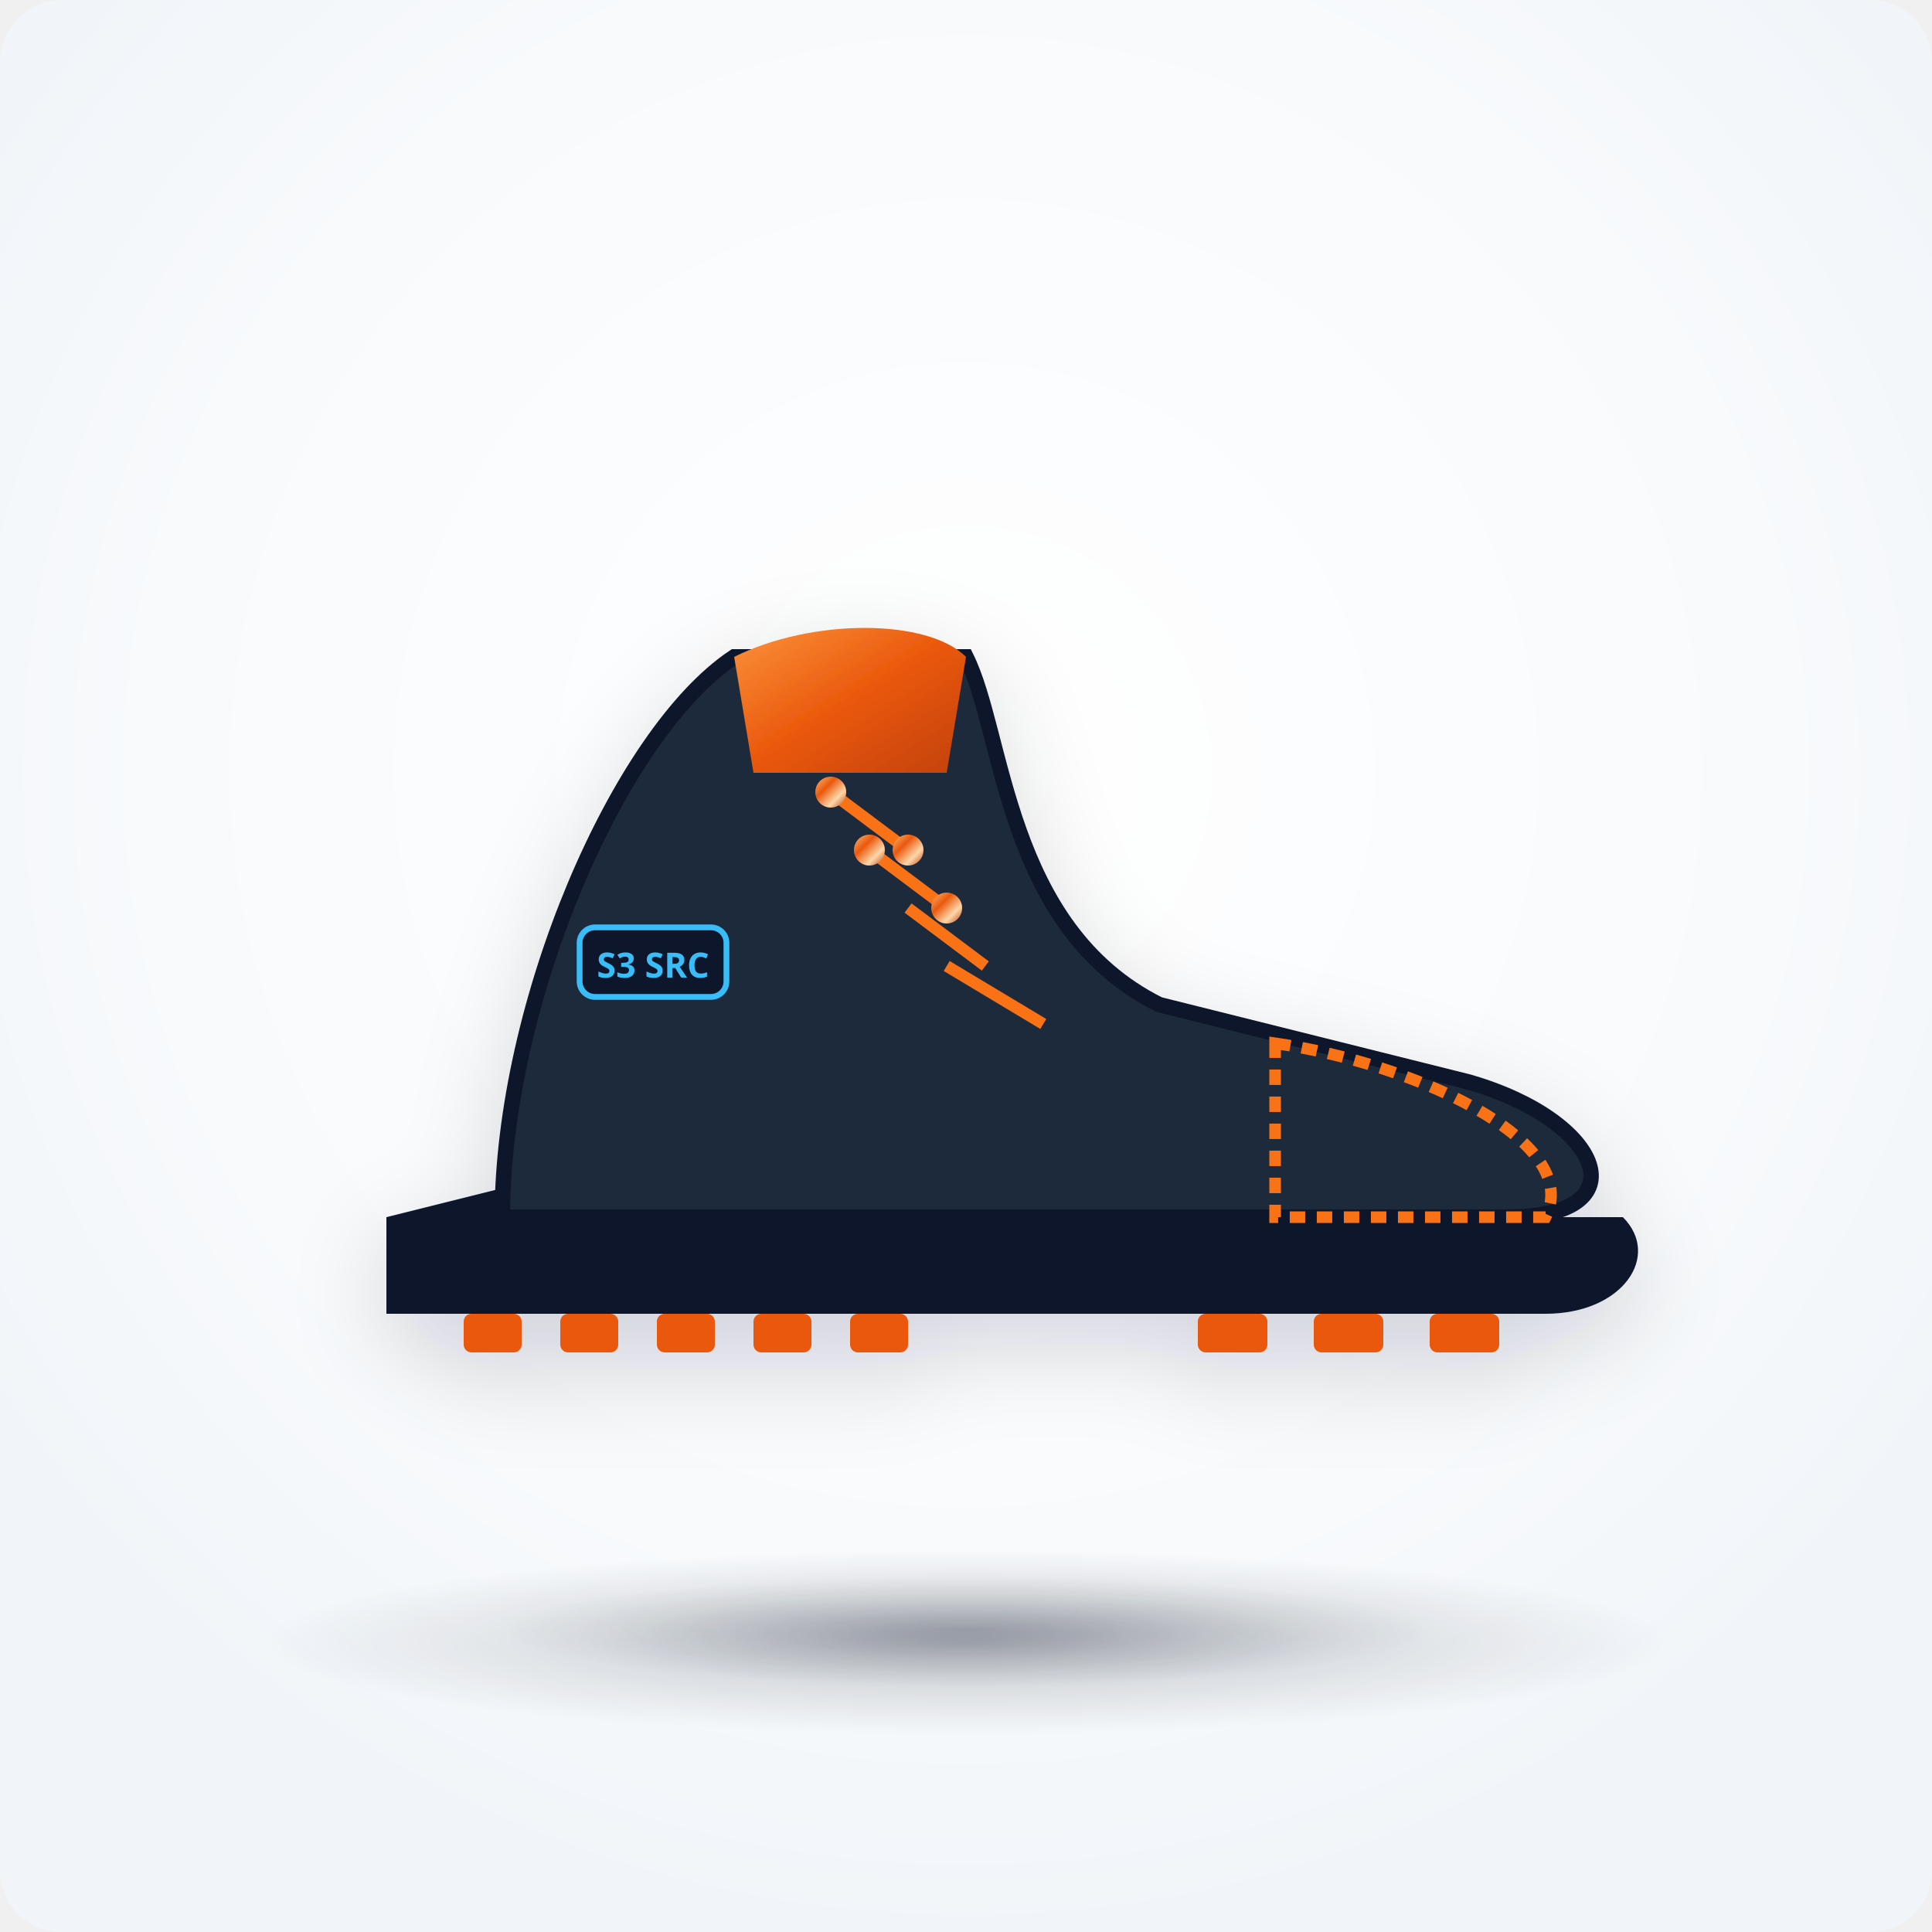
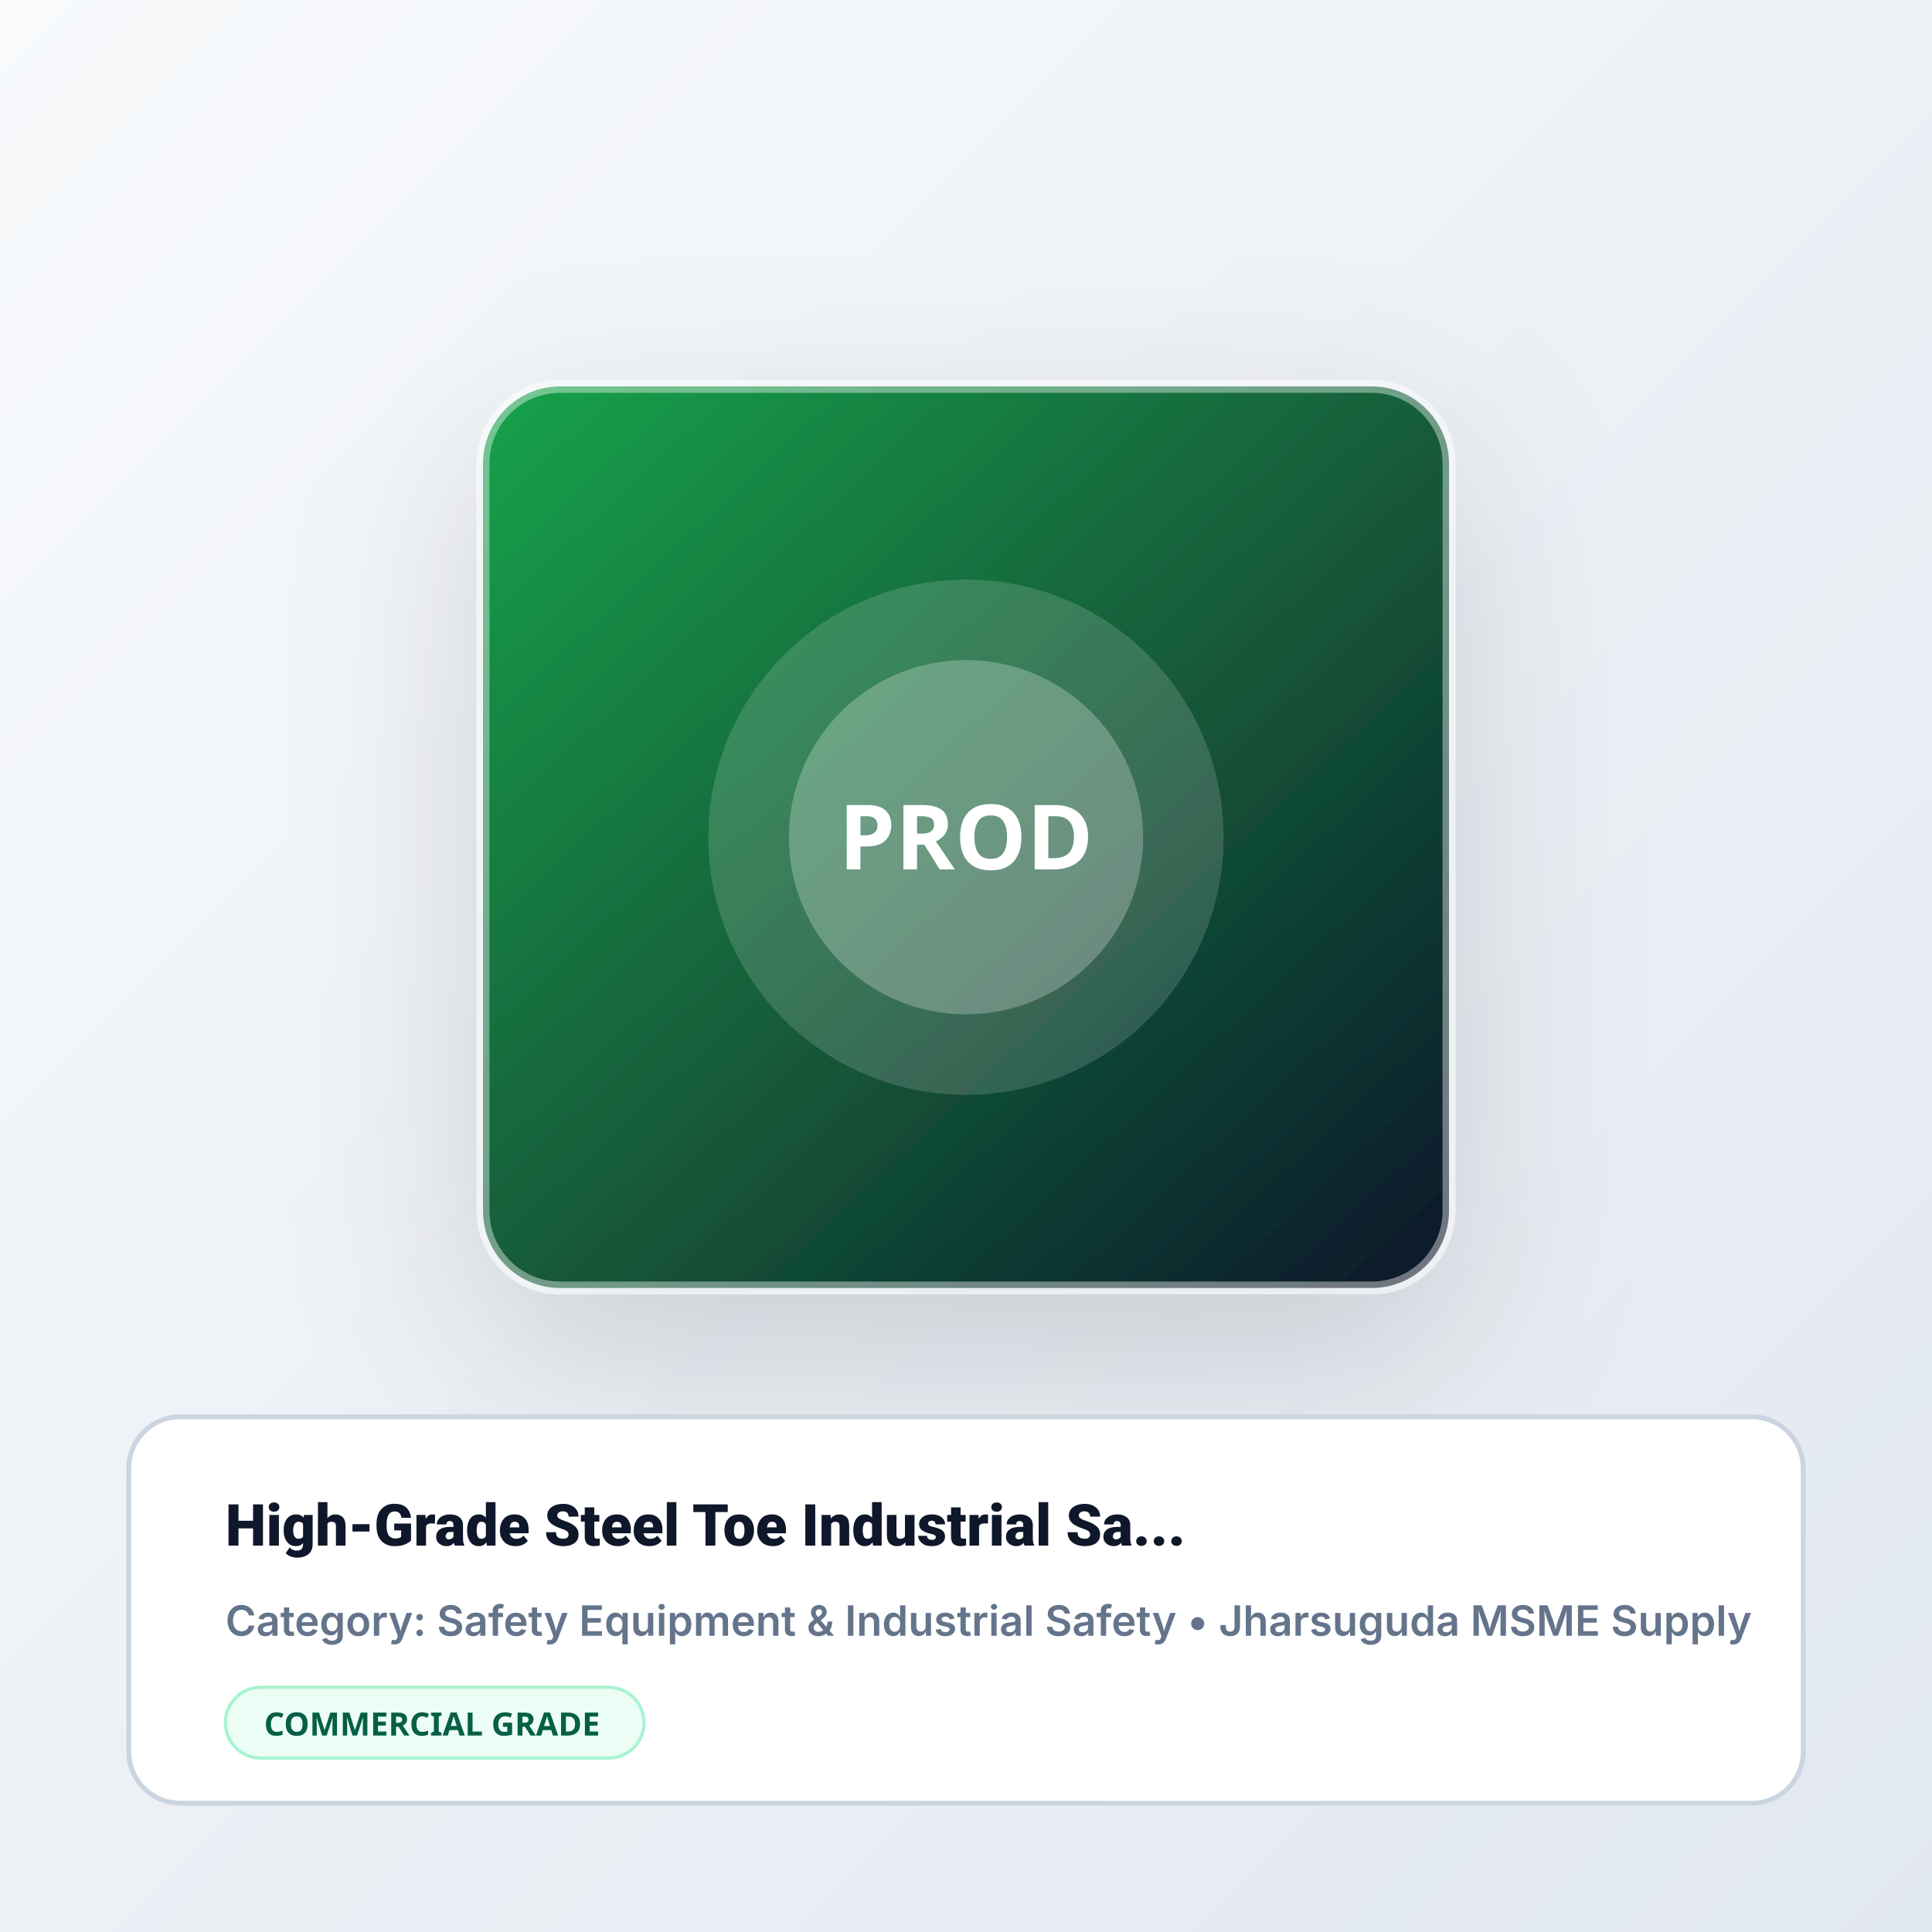
- <svg xmlns="http://www.w3.org/2000/svg" viewBox="0 0 500 500" width="500" height="500">
+ <svg xmlns="http://www.w3.org/2000/svg" viewBox="0 0 600 600" width="600" height="600">
  <defs>
-     <radialGradient id="studioBg" cx="50%" cy="40%" r="60%">
-       <stop offset="0%" stop-color="#ffffff" />
-       <stop offset="70%" stop-color="#f8fafc" />
-       <stop offset="100%" stop-color="#f1f5f9" />
-     </radialGradient>
-     <radialGradient id="contactShadow" cx="50%" cy="50%" r="50%">
-       <stop offset="0%" stop-color="rgba(15, 23, 42, 0.28)" />
-       <stop offset="50%" stop-color="rgba(15, 23, 42, 0.12)" />
-       <stop offset="100%" stop-color="rgba(15, 23, 42, 0)" />
-     </radialGradient>
-     <linearGradient id="chromeGrad" x1="0%" y1="0%" x2="100%" y2="100%">
-       <stop offset="0%" stop-color="#f1f5f9" />
-       <stop offset="25%" stop-color="#94a3b8" />
-       <stop offset="50%" stop-color="#ffffff" />
-       <stop offset="75%" stop-color="#64748b" />
-       <stop offset="100%" stop-color="#cbd5e1" />
+     <linearGradient id="pbg" x1="0%" y1="0%" x2="100%" y2="100%">
+       <stop offset="0%" stop-color="#f8fafc" />
+       <stop offset="100%" stop-color="#e2e8f0" />
    </linearGradient>
-     <linearGradient id="copperGrad" x1="0%" y1="0%" x2="100%" y2="100%">
-       <stop offset="0%" stop-color="#fdba74" />
-       <stop offset="35%" stop-color="#ea580c" />
-       <stop offset="70%" stop-color="#fed7aa" />
-       <stop offset="100%" stop-color="#c2410c" />
-     </linearGradient>
-     <linearGradient id="darkMetal" x1="0%" y1="0%" x2="0%" y2="100%">
-       <stop offset="0%" stop-color="#475569" />
-       <stop offset="50%" stop-color="#1e293b" />
+     <linearGradient id="pgrad" x1="0%" y1="0%" x2="100%" y2="100%">
+       <stop offset="0%" stop-color="#16a34a" />
      <stop offset="100%" stop-color="#0f172a" />
    </linearGradient>
-     <linearGradient id="toolBlue" x1="0%" y1="0%" x2="100%" y2="100%">
-       <stop offset="0%" stop-color="#38bdf8" />
-       <stop offset="40%" stop-color="#0284c7" />
-       <stop offset="100%" stop-color="#0369a1" />
-     </linearGradient>
-     <linearGradient id="safetyOrange" x1="0%" y1="0%" x2="100%" y2="100%">
-       <stop offset="0%" stop-color="#fb923c" />
-       <stop offset="50%" stop-color="#ea580c" />
-       <stop offset="100%" stop-color="#c2410c" />
-     </linearGradient>
-     <linearGradient id="dangerRed" x1="0%" y1="0%" x2="100%" y2="100%">
-       <stop offset="0%" stop-color="#f87171" />
-       <stop offset="50%" stop-color="#dc2626" />
-       <stop offset="100%" stop-color="#991b1b" />
-     </linearGradient>
-     <linearGradient id="cautionYellow" x1="0%" y1="0%" x2="100%" y2="100%">
-       <stop offset="0%" stop-color="#fde047" />
-       <stop offset="40%" stop-color="#eab308" />
-       <stop offset="100%" stop-color="#ca8a04" />
-     </linearGradient>
-     <filter id="softGlow" x="-20%" y="-20%" width="140%" height="140%">
-       <feDropShadow dx="0" dy="8" stdDeviation="12" flood-color="#0f172a" flood-opacity="0.16" />
-     </filter>
  </defs>
-   <rect width="500" height="500" rx="16" fill="url(#studioBg)" />
-   <ellipse cx="250" cy="425" rx="180" ry="24" fill="url(#contactShadow)" />
-   <ellipse cx="250" cy="422" rx="120" ry="14" fill="url(#contactShadow)" opacity="0.8" />
-   <g filter="url(#softGlow)">
-     <g transform="translate(70, 100)">
-       <path d="M30 240 L330 240 C350 240 360 225 350 215 L320 215 L300 200 L110 200 L70 205 L30 215 Z" fill="#0f172a" />
-       <g fill="#ea580c">
-         <rect x="50" y="240" width="15" height="10" rx="2" />
-         <rect x="75" y="240" width="15" height="10" rx="2" />
-         <rect x="100" y="240" width="15" height="10" rx="2" />
-         <rect x="125" y="240" width="15" height="10" rx="2" />
-         <rect x="150" y="240" width="15" height="10" rx="2" />
-         <rect x="240" y="240" width="18" height="10" rx="2" />
-         <rect x="270" y="240" width="18" height="10" rx="2" />
-         <rect x="300" y="240" width="18" height="10" rx="2" />
-       </g>
-       <path d="M60 215 C60 160 90 90 120 70 L180 70 C190 90 190 140 230 160 L310 180 C345 190 355 215 320 215 Z" fill="#1e293b" stroke="#0f172a" stroke-width="4" />
-       <path d="M120 70 C140 60 170 60 180 70 L175 100 L125 100 Z" fill="url(#safetyOrange)" />
-       <path d="M260 170 C295 175 340 195 330 215 L260 215 Z" fill="none" stroke="#f97316" stroke-width="3" stroke-dasharray="4,3" />
-       <g fill="none" stroke="#f97316" stroke-width="3">
-         <line x1="145" y1="105" x2="165" y2="120" />
-         <line x1="155" y1="120" x2="175" y2="135" />
-         <line x1="165" y1="135" x2="185" y2="150" />
-         <line x1="175" y1="150" x2="200" y2="165" />
-       </g>
-       <circle cx="145" cy="105" r="4" fill="url(#copperGrad)" />
-       <circle cx="165" cy="120" r="4" fill="url(#copperGrad)" />
-       <circle cx="155" cy="120" r="4" fill="url(#copperGrad)" />
-       <circle cx="175" cy="135" r="4" fill="url(#copperGrad)" />
-       <rect x="80" y="140" width="38" height="18" rx="4" fill="#0f172a" stroke="#38bdf8" stroke-width="1.5" />
-       <text x="99" y="153" font-family="sans-serif" font-size="9" font-weight="900" fill="#38bdf8" text-anchor="middle">S3 SRC</text>
-     </g>
+   <rect width="600" height="600" fill="url(#pbg)" />
+   <g transform="translate(150, 120)">
+     <rect width="300" height="280" rx="24" fill="url(#pgrad)" stroke="rgba(255,255,255,0.4)" stroke-width="4" filter="drop-shadow(0 20px 30px rgba(0,0,0,0.15))" />
+     <circle cx="150" cy="140" r="80" fill="rgba(255,255,255,0.15)" />
+     <circle cx="150" cy="140" r="55" fill="rgba(255,255,255,0.25)" />
+     <text x="150" y="150" font-family="sans-serif" font-size="28" font-weight="900" text-anchor="middle" fill="#ffffff">PROD</text>
+   </g>
+   <rect x="40" y="440" width="520" height="120" rx="16" fill="#ffffff" stroke="#cbd5e1" stroke-width="1.5" />
+   <text x="70" y="480" font-family="-apple-system, BlinkMacSystemFont, 'Segoe UI', Roboto, sans-serif" font-size="18" font-weight="900" fill="#0f172a">
+     High-Grade Steel Toe Industrial Sa...
+   </text>
+   <text x="70" y="508" font-family="-apple-system, BlinkMacSystemFont, sans-serif" font-size="13" font-weight="600" fill="#64748b">
+     Category: Safety Equipment &amp; Industrial Safety • Jharsuguda MSME Supply
+   </text>
+   <g transform="translate(70, 524)">
+     <rect width="130" height="22" rx="11" fill="#ecfdf5" stroke="#a7f3d0" />
+     <text x="12" y="15" font-family="sans-serif" font-size="10" font-weight="800" fill="#065f46">COMMERCIAL GRADE</text>
  </g>
</svg>
